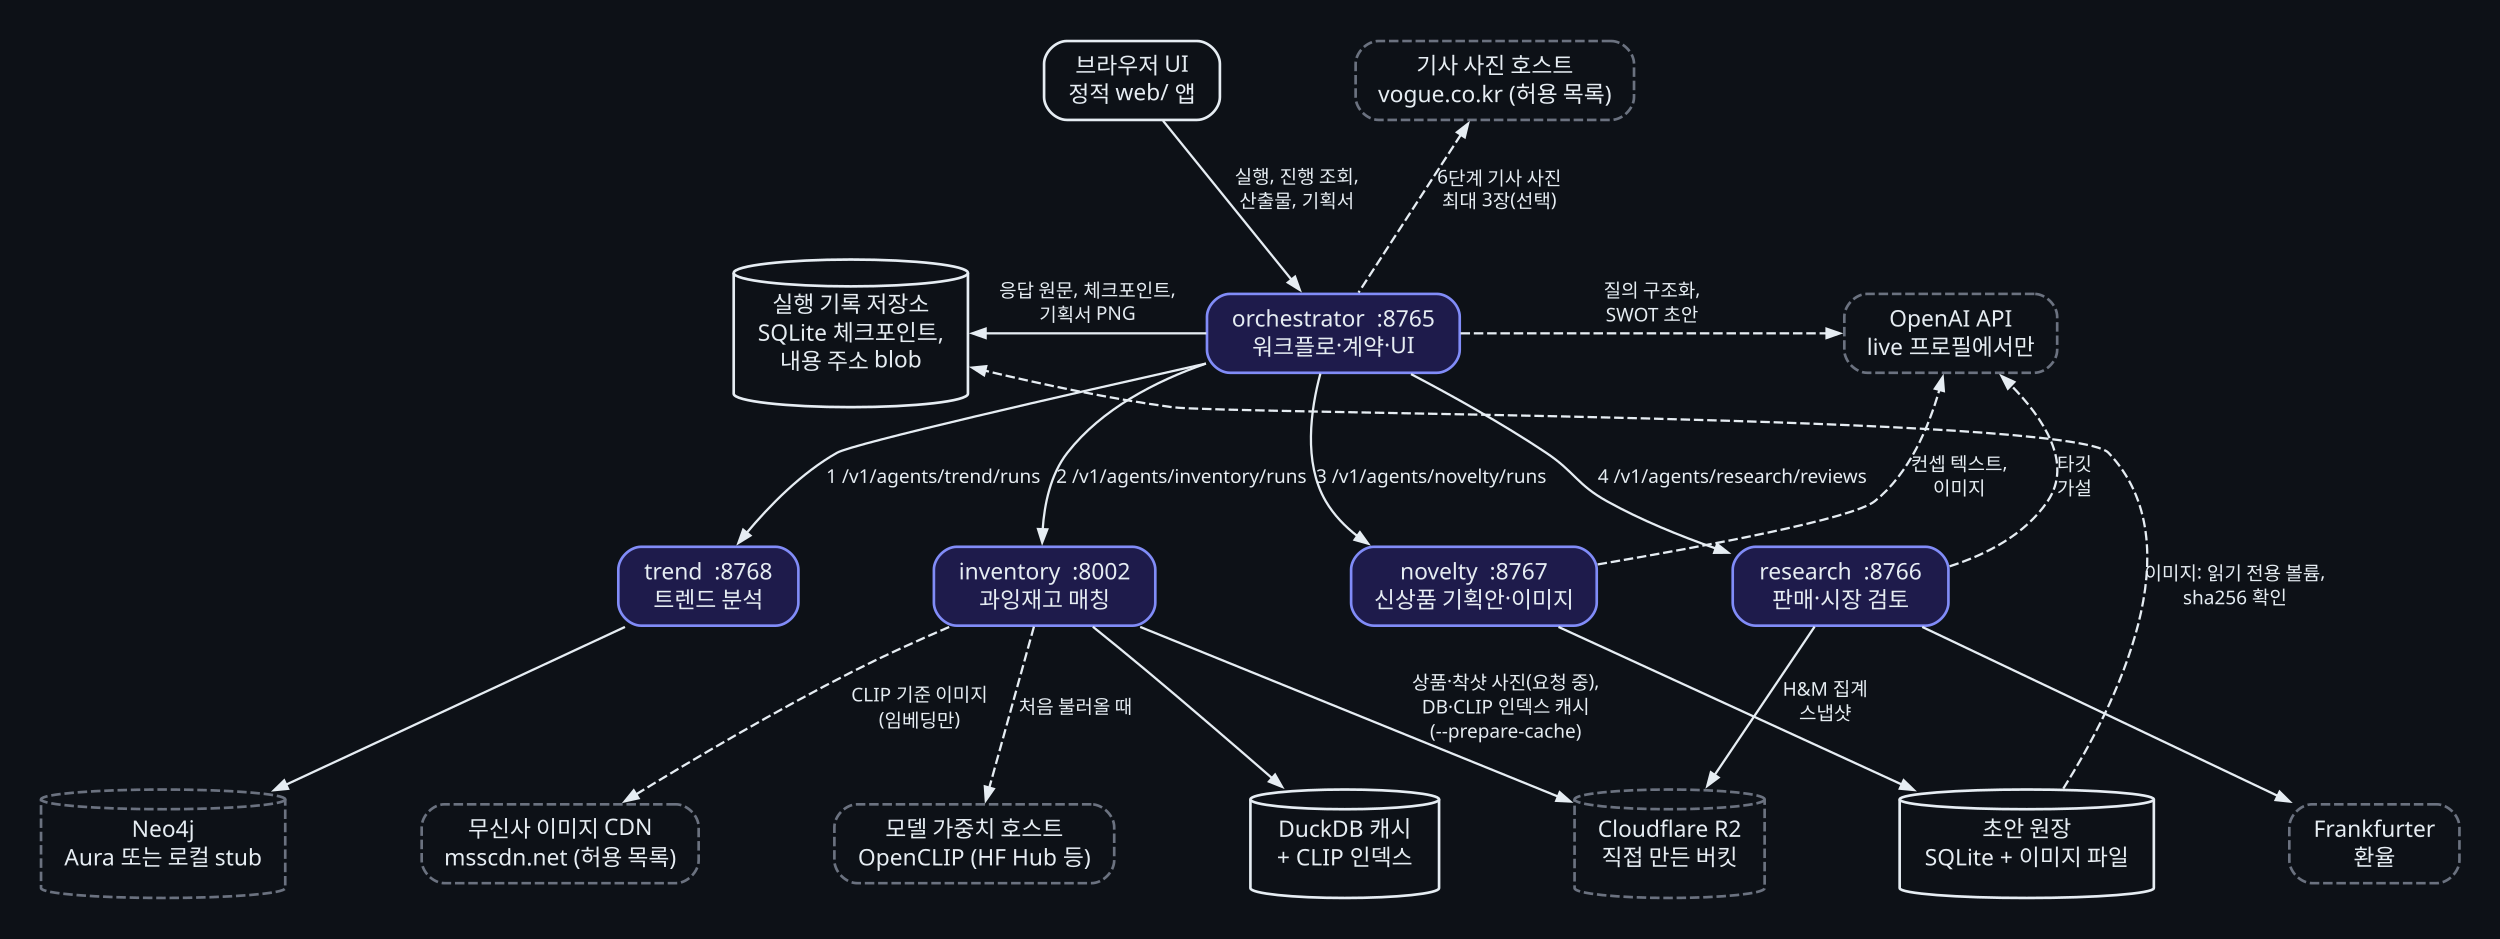
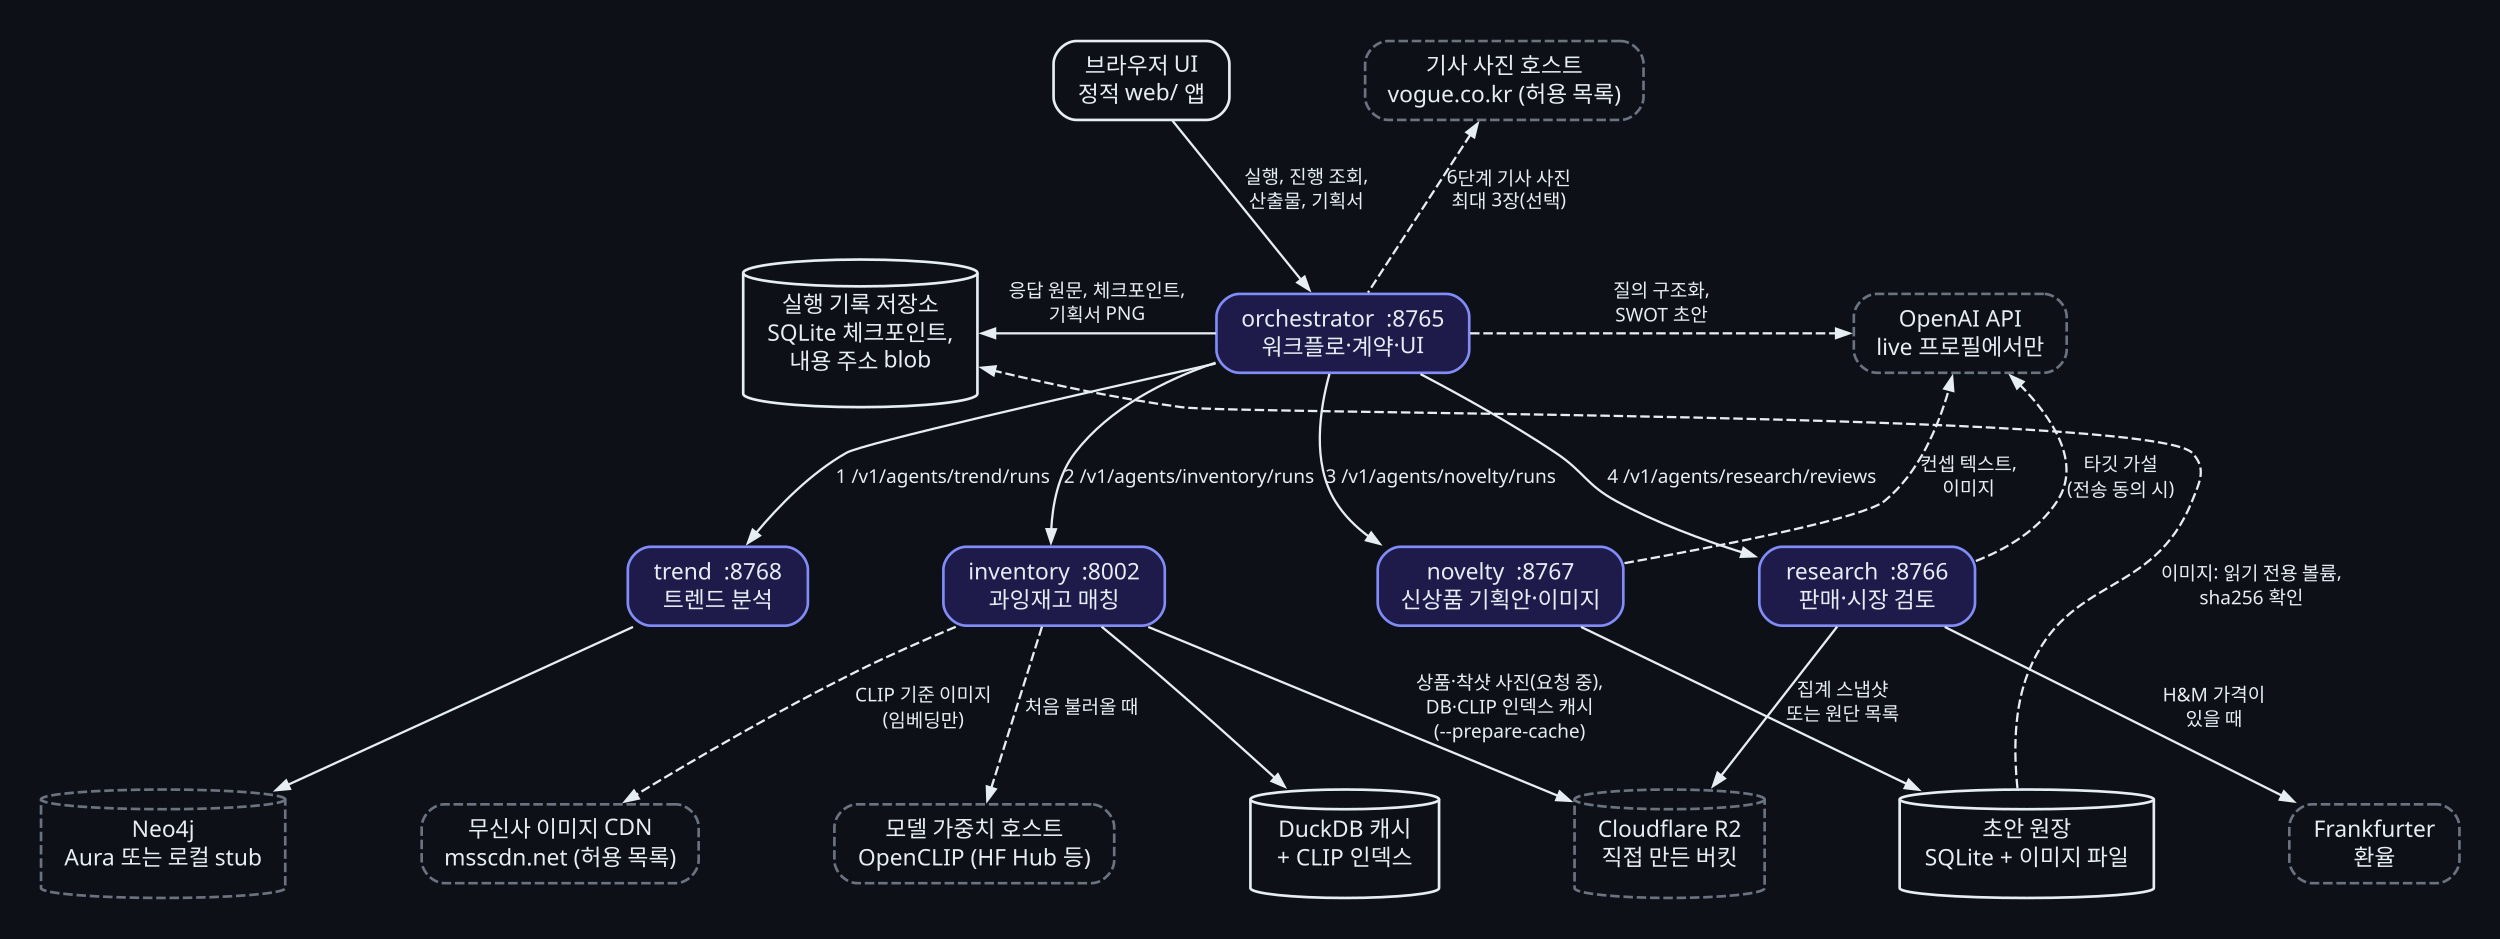
<svg xmlns="http://www.w3.org/2000/svg" width="1316pt" height="494pt" viewBox="0.00 0.00 1316.00 494.00">
  <g id="graph0" class="graph" transform="scale(1 1) rotate(0) translate(21.6 472.69)">
    <polygon fill="#0d1117" stroke="none" points="-21.6,21.6 -21.6,-472.69 1294.65,-472.69 1294.65,21.6 -21.6,21.6" />
    <g id="node1" class="node">
-       <path fill="#1e1b4b" stroke="#818cf8" stroke-width="1.4" d="M734.8,-317.98C734.8,-317.98 625.75,-317.98 625.75,-317.98 619.75,-317.98 613.75,-311.98 613.75,-305.98 613.75,-305.98 613.75,-288.46 613.75,-288.46 613.75,-282.46 619.75,-276.46 625.75,-276.46 625.75,-276.46 734.8,-276.46 734.8,-276.46 740.8,-276.46 746.8,-282.46 746.8,-288.46 746.8,-288.46 746.8,-305.98 746.8,-305.98 746.8,-311.98 740.8,-317.98 734.8,-317.98" />
-       <text xml:space="preserve" text-anchor="middle" x="680.27" y="-300.82" font-family="Pretendard" font-size="12.00" fill="#e6edf3">orchestrator  :8765</text>
-       <text xml:space="preserve" text-anchor="middle" x="680.27" y="-285.82" font-family="Pretendard" font-size="12.00" fill="#e6edf3">워크플로·계약·UI</text>
+       <path fill="#1e1b4b" stroke="#818cf8" stroke-width="1.4" d="M739.8,-317.98C739.8,-317.98 630.75,-317.98 630.75,-317.98 624.75,-317.98 618.75,-311.98 618.75,-305.98 618.75,-305.98 618.75,-288.46 618.75,-288.46 618.75,-282.46 624.75,-276.46 630.75,-276.46 630.75,-276.46 739.8,-276.46 739.8,-276.46 745.8,-276.46 751.8,-282.46 751.8,-288.46 751.8,-288.46 751.8,-305.98 751.8,-305.98 751.8,-311.98 745.8,-317.98 739.8,-317.98" />
+       <text xml:space="preserve" text-anchor="middle" x="685.27" y="-300.82" font-family="Pretendard" font-size="12.00" fill="#e6edf3">orchestrator  :8765</text>
+       <text xml:space="preserve" text-anchor="middle" x="685.27" y="-285.82" font-family="Pretendard" font-size="12.00" fill="#e6edf3">워크플로·계약·UI</text>
    </g>
    <g id="node2" class="node">
-       <path fill="#1e1b4b" stroke="#818cf8" stroke-width="1.4" d="M386.67,-184.86C386.67,-184.86 315.88,-184.86 315.88,-184.86 309.88,-184.86 303.88,-178.86 303.88,-172.86 303.88,-172.86 303.88,-155.34 303.88,-155.34 303.88,-149.34 309.88,-143.34 315.88,-143.34 315.88,-143.34 386.67,-143.34 386.67,-143.34 392.67,-143.34 398.67,-149.34 398.67,-155.34 398.67,-155.34 398.67,-172.86 398.67,-172.86 398.67,-178.86 392.67,-184.86 386.67,-184.86" />
-       <text xml:space="preserve" text-anchor="middle" x="351.27" y="-167.7" font-family="Pretendard" font-size="12.00" fill="#e6edf3">trend  :8768</text>
-       <text xml:space="preserve" text-anchor="middle" x="351.27" y="-152.7" font-family="Pretendard" font-size="12.00" fill="#e6edf3">트렌드 분석</text>
+       <path fill="#1e1b4b" stroke="#818cf8" stroke-width="1.4" d="M391.67,-184.86C391.67,-184.86 320.88,-184.86 320.88,-184.86 314.88,-184.86 308.88,-178.86 308.88,-172.86 308.88,-172.86 308.88,-155.34 308.88,-155.34 308.88,-149.34 314.88,-143.34 320.88,-143.34 320.88,-143.34 391.67,-143.34 391.67,-143.34 397.67,-143.34 403.67,-149.34 403.67,-155.34 403.67,-155.34 403.67,-172.86 403.67,-172.86 403.67,-178.86 397.67,-184.86 391.67,-184.86" />
+       <text xml:space="preserve" text-anchor="middle" x="356.27" y="-167.7" font-family="Pretendard" font-size="12.00" fill="#e6edf3">trend  :8768</text>
+       <text xml:space="preserve" text-anchor="middle" x="356.27" y="-152.7" font-family="Pretendard" font-size="12.00" fill="#e6edf3">트렌드 분석</text>
    </g>
    <g id="edge16" class="edge">
-       <path fill="none" stroke="#e6edf3" stroke-width="1.2" d="M613.23,-281.32C538.71,-264.61 427.6,-239.21 419.02,-234.36 400.36,-223.81 383.48,-206.59 371.24,-191.96" />
-       <polygon fill="#e6edf3" stroke="#e6edf3" stroke-width="1.2" points="373.42,-190.76 367.1,-186.87 369.61,-193.85 373.42,-190.76" />
-       <text xml:space="preserve" text-anchor="middle" x="469.65" y="-218.48" font-family="Pretendard" font-size="10.00" fill="#e6edf3">1 /v1/agents/trend/runs</text>
+       <path fill="none" stroke="#e6edf3" stroke-width="1.2" d="M618.23,-281.32C543.71,-264.61 432.6,-239.21 424.02,-234.36 405.36,-223.81 388.48,-206.59 376.24,-191.96" />
+       <polygon fill="#e6edf3" stroke="#e6edf3" stroke-width="1.2" points="378.42,-190.76 372.1,-186.87 374.61,-193.85 378.42,-190.76" />
+       <text xml:space="preserve" text-anchor="middle" x="474.65" y="-218.48" font-family="Pretendard" font-size="10.00" fill="#e6edf3">1 /v1/agents/trend/runs</text>
    </g>
    <g id="node3" class="node">
-       <path fill="#1e1b4b" stroke="#818cf8" stroke-width="1.4" d="M574.55,-184.86C574.55,-184.86 482,-184.86 482,-184.86 476,-184.86 470,-178.86 470,-172.86 470,-172.86 470,-155.34 470,-155.34 470,-149.34 476,-143.34 482,-143.34 482,-143.34 574.55,-143.34 574.55,-143.34 580.55,-143.34 586.55,-149.34 586.55,-155.34 586.55,-155.34 586.55,-172.86 586.55,-172.86 586.55,-178.86 580.55,-184.86 574.55,-184.86" />
-       <text xml:space="preserve" text-anchor="middle" x="528.27" y="-167.7" font-family="Pretendard" font-size="12.00" fill="#e6edf3">inventory  :8002</text>
-       <text xml:space="preserve" text-anchor="middle" x="528.27" y="-152.7" font-family="Pretendard" font-size="12.00" fill="#e6edf3">과잉재고 매칭</text>
+       <path fill="#1e1b4b" stroke="#818cf8" stroke-width="1.4" d="M579.55,-184.86C579.55,-184.86 487,-184.86 487,-184.86 481,-184.86 475,-178.86 475,-172.86 475,-172.86 475,-155.34 475,-155.34 475,-149.34 481,-143.34 487,-143.34 487,-143.34 579.55,-143.34 579.55,-143.34 585.55,-143.34 591.55,-149.34 591.55,-155.34 591.55,-155.34 591.55,-172.86 591.55,-172.86 591.55,-178.86 585.55,-184.86 579.55,-184.86" />
+       <text xml:space="preserve" text-anchor="middle" x="533.27" y="-167.7" font-family="Pretendard" font-size="12.00" fill="#e6edf3">inventory  :8002</text>
+       <text xml:space="preserve" text-anchor="middle" x="533.27" y="-152.7" font-family="Pretendard" font-size="12.00" fill="#e6edf3">과잉재고 매칭</text>
    </g>
    <g id="edge17" class="edge">
-       <path fill="none" stroke="#e6edf3" stroke-width="1.2" d="M613.16,-281.28C586.65,-272.05 558.27,-257.39 540.27,-234.36 531.4,-223 528.16,-207.38 527.25,-193.84" />
-       <polygon fill="#e6edf3" stroke="#e6edf3" stroke-width="1.2" points="529.7,-194.04 527.01,-187.13 524.81,-194.22 529.7,-194.04" />
-       <text xml:space="preserve" text-anchor="middle" x="600.27" y="-218.48" font-family="Pretendard" font-size="10.00" fill="#e6edf3">2 /v1/agents/inventory/runs</text>
+       <path fill="none" stroke="#e6edf3" stroke-width="1.2" d="M618.26,-281.77C591.32,-272.6 562.41,-257.85 544.27,-234.36 535.49,-222.98 532.47,-207.35 531.76,-193.82" />
+       <polygon fill="#e6edf3" stroke="#e6edf3" stroke-width="1.2" points="534.22,-194.07 531.63,-187.12 529.32,-194.16 534.22,-194.07" />
+       <text xml:space="preserve" text-anchor="middle" x="604.27" y="-218.48" font-family="Pretendard" font-size="10.00" fill="#e6edf3">2 /v1/agents/inventory/runs</text>
    </g>
    <g id="node4" class="node">
-       <path fill="#1e1b4b" stroke="#818cf8" stroke-width="1.4" d="M806.92,-184.86C806.92,-184.86 701.62,-184.86 701.62,-184.86 695.62,-184.86 689.62,-178.86 689.62,-172.86 689.62,-172.86 689.62,-155.34 689.62,-155.34 689.62,-149.34 695.62,-143.34 701.62,-143.34 701.62,-143.34 806.92,-143.34 806.92,-143.34 812.92,-143.34 818.92,-149.34 818.92,-155.34 818.92,-155.34 818.92,-172.86 818.92,-172.86 818.92,-178.86 812.92,-184.86 806.92,-184.86" />
-       <text xml:space="preserve" text-anchor="middle" x="754.27" y="-167.7" font-family="Pretendard" font-size="12.00" fill="#e6edf3">novelty  :8767</text>
-       <text xml:space="preserve" text-anchor="middle" x="754.27" y="-152.7" font-family="Pretendard" font-size="12.00" fill="#e6edf3">신상품 기획안·이미지</text>
+       <path fill="#1e1b4b" stroke="#818cf8" stroke-width="1.4" d="M820.92,-184.86C820.92,-184.86 715.62,-184.86 715.62,-184.86 709.62,-184.86 703.62,-178.86 703.62,-172.86 703.62,-172.86 703.62,-155.34 703.62,-155.34 703.62,-149.34 709.62,-143.34 715.62,-143.34 715.62,-143.34 820.92,-143.34 820.92,-143.34 826.92,-143.34 832.92,-149.34 832.92,-155.34 832.92,-155.34 832.92,-172.86 832.92,-172.86 832.92,-178.86 826.92,-184.86 820.92,-184.86" />
+       <text xml:space="preserve" text-anchor="middle" x="768.27" y="-167.7" font-family="Pretendard" font-size="12.00" fill="#e6edf3">novelty  :8767</text>
+       <text xml:space="preserve" text-anchor="middle" x="768.27" y="-152.7" font-family="Pretendard" font-size="12.00" fill="#e6edf3">신상품 기획안·이미지</text>
    </g>
    <g id="edge18" class="edge">
-       <path fill="none" stroke="#e6edf3" stroke-width="1.2" d="M673.44,-276C668.41,-257.27 664.31,-229.3 676.27,-208.86 680.51,-201.62 686.43,-195.49 693.14,-190.33" />
-       <polygon fill="#e6edf3" stroke="#e6edf3" stroke-width="1.2" points="694.25,-192.53 698.58,-186.51 691.44,-188.52 694.25,-192.53" />
-       <text xml:space="preserve" text-anchor="middle" x="731.77" y="-218.48" font-family="Pretendard" font-size="10.00" fill="#e6edf3">3 /v1/agents/novelty/runs</text>
+       <path fill="none" stroke="#e6edf3" stroke-width="1.2" d="M678.23,-275.87C673.05,-257.05 668.85,-229.02 681.27,-208.86 685.8,-201.52 691.97,-195.37 698.96,-190.22" />
+       <polygon fill="#e6edf3" stroke="#e6edf3" stroke-width="1.2" points="700.21,-192.33 704.68,-186.41 697.49,-188.25 700.21,-192.33" />
+       <text xml:space="preserve" text-anchor="middle" x="736.77" y="-218.48" font-family="Pretendard" font-size="10.00" fill="#e6edf3">3 /v1/agents/novelty/runs</text>
    </g>
    <g id="node5" class="node">
-       <path fill="#1e1b4b" stroke="#818cf8" stroke-width="1.4" d="M992.05,-184.86C992.05,-184.86 902.5,-184.86 902.5,-184.86 896.5,-184.86 890.5,-178.86 890.5,-172.86 890.5,-172.86 890.5,-155.34 890.5,-155.34 890.5,-149.34 896.5,-143.34 902.5,-143.34 902.5,-143.34 992.05,-143.34 992.05,-143.34 998.05,-143.34 1004.05,-149.34 1004.05,-155.34 1004.05,-155.34 1004.05,-172.86 1004.05,-172.86 1004.05,-178.86 998.05,-184.86 992.05,-184.86" />
-       <text xml:space="preserve" text-anchor="middle" x="947.27" y="-167.7" font-family="Pretendard" font-size="12.00" fill="#e6edf3">research  :8766</text>
-       <text xml:space="preserve" text-anchor="middle" x="947.27" y="-152.7" font-family="Pretendard" font-size="12.00" fill="#e6edf3">판매·시장 검토</text>
+       <path fill="#1e1b4b" stroke="#818cf8" stroke-width="1.4" d="M1006.05,-184.86C1006.05,-184.86 916.5,-184.86 916.5,-184.86 910.5,-184.86 904.5,-178.86 904.5,-172.86 904.5,-172.86 904.5,-155.34 904.5,-155.34 904.5,-149.34 910.5,-143.34 916.5,-143.34 916.5,-143.34 1006.05,-143.34 1006.05,-143.34 1012.05,-143.34 1018.05,-149.34 1018.05,-155.34 1018.05,-155.34 1018.05,-172.86 1018.05,-172.86 1018.05,-178.86 1012.05,-184.86 1006.05,-184.86" />
+       <text xml:space="preserve" text-anchor="middle" x="961.27" y="-167.7" font-family="Pretendard" font-size="12.00" fill="#e6edf3">research  :8766</text>
+       <text xml:space="preserve" text-anchor="middle" x="961.27" y="-152.7" font-family="Pretendard" font-size="12.00" fill="#e6edf3">판매·시장 검토</text>
    </g>
    <g id="edge19" class="edge">
-       <path fill="none" stroke="#e6edf3" stroke-width="1.2" d="M721.16,-275.76C742.81,-264.4 769.55,-249.53 792.27,-234.36 807.4,-224.26 808.38,-217.7 824.27,-208.86 842.05,-198.98 862.47,-190.65 881.51,-184" />
-       <polygon fill="#e6edf3" stroke="#e6edf3" stroke-width="1.2" points="882.3,-186.32 888.13,-181.74 880.72,-181.68 882.3,-186.32" />
-       <text xml:space="preserve" text-anchor="middle" x="890.27" y="-218.48" font-family="Pretendard" font-size="10.00" fill="#e6edf3">4 /v1/agents/research/reviews</text>
+       <path fill="none" stroke="#e6edf3" stroke-width="1.2" d="M726.16,-275.76C747.81,-264.4 774.55,-249.53 797.27,-234.36 812.4,-224.26 813.28,-217.52 829.27,-208.86 849.89,-197.69 873.85,-188.7 895.66,-181.84" />
+       <polygon fill="#e6edf3" stroke="#e6edf3" stroke-width="1.2" points="896.19,-184.24 902.17,-179.85 894.76,-179.56 896.19,-184.24" />
+       <text xml:space="preserve" text-anchor="middle" x="895.27" y="-218.48" font-family="Pretendard" font-size="10.00" fill="#e6edf3">4 /v1/agents/research/reviews</text>
    </g>
    <g id="node7" class="node">
-       <path fill="none" stroke="#e6edf3" stroke-width="1.4" d="M487.92,-329.01C487.92,-332.91 460.29,-336.07 426.27,-336.07 392.26,-336.07 364.62,-332.91 364.62,-329.01 364.62,-329.01 364.62,-265.42 364.62,-265.42 364.62,-261.53 392.26,-258.36 426.27,-258.36 460.29,-258.36 487.92,-261.53 487.92,-265.42 487.92,-265.42 487.92,-329.01 487.92,-329.01" />
-       <path fill="none" stroke="#e6edf3" stroke-width="1.4" d="M487.92,-329.01C487.92,-325.11 460.29,-321.94 426.27,-321.94 392.26,-321.94 364.62,-325.11 364.62,-329.01" />
-       <text xml:space="preserve" text-anchor="middle" x="426.27" y="-308.32" font-family="Pretendard" font-size="12.00" fill="#e6edf3">실행 기록 저장소</text>
-       <text xml:space="preserve" text-anchor="middle" x="426.27" y="-293.32" font-family="Pretendard" font-size="12.00" fill="#e6edf3">SQLite 체크포인트,</text>
-       <text xml:space="preserve" text-anchor="middle" x="426.27" y="-278.32" font-family="Pretendard" font-size="12.00" fill="#e6edf3">내용 주소 blob</text>
+       <path fill="none" stroke="#e6edf3" stroke-width="1.4" d="M492.92,-329.01C492.92,-332.91 465.29,-336.07 431.27,-336.07 397.26,-336.07 369.62,-332.91 369.62,-329.01 369.62,-329.01 369.62,-265.42 369.62,-265.42 369.62,-261.53 397.26,-258.36 431.27,-258.36 465.29,-258.36 492.92,-261.53 492.92,-265.42 492.92,-265.42 492.92,-329.01 492.92,-329.01" />
+       <path fill="none" stroke="#e6edf3" stroke-width="1.4" d="M492.92,-329.01C492.92,-325.11 465.29,-321.94 431.27,-321.94 397.26,-321.94 369.62,-325.11 369.62,-329.01" />
+       <text xml:space="preserve" text-anchor="middle" x="431.27" y="-308.32" font-family="Pretendard" font-size="12.00" fill="#e6edf3">실행 기록 저장소</text>
+       <text xml:space="preserve" text-anchor="middle" x="431.27" y="-293.32" font-family="Pretendard" font-size="12.00" fill="#e6edf3">SQLite 체크포인트,</text>
+       <text xml:space="preserve" text-anchor="middle" x="431.27" y="-278.32" font-family="Pretendard" font-size="12.00" fill="#e6edf3">내용 주소 blob</text>
    </g>
    <g id="edge14" class="edge">
-       <path fill="none" stroke="#e6edf3" stroke-width="1.2" d="M613.44,-297.22C577.6,-297.22 533.44,-297.22 497.01,-297.22" />
-       <polygon fill="#e6edf3" stroke="#e6edf3" stroke-width="1.2" points="497.23,-294.77 490.23,-297.22 497.23,-299.67 497.23,-294.77" />
-       <text xml:space="preserve" text-anchor="middle" x="550.84" y="-316.22" font-family="Pretendard" font-size="10.00" fill="#e6edf3">응답 원문, 체크포인트,</text>
-       <text xml:space="preserve" text-anchor="middle" x="550.84" y="-303.47" font-family="Pretendard" font-size="10.00" fill="#e6edf3">기획서 PNG</text>
+       <path fill="none" stroke="#e6edf3" stroke-width="1.2" d="M618.44,-297.22C582.6,-297.22 538.44,-297.22 502.01,-297.22" />
+       <polygon fill="#e6edf3" stroke="#e6edf3" stroke-width="1.2" points="502.23,-294.77 495.23,-297.22 502.23,-299.67 502.23,-294.77" />
+       <text xml:space="preserve" text-anchor="middle" x="555.84" y="-316.22" font-family="Pretendard" font-size="10.00" fill="#e6edf3">응답 원문, 체크포인트,</text>
+       <text xml:space="preserve" text-anchor="middle" x="555.84" y="-303.47" font-family="Pretendard" font-size="10.00" fill="#e6edf3">기획서 PNG</text>
    </g>
    <g id="node13" class="node">
-       <path fill="none" stroke="#6b7280" stroke-width="1.4" stroke-dasharray="5,2" d="M1049.3,-317.98C1049.3,-317.98 961.25,-317.98 961.25,-317.98 955.25,-317.98 949.25,-311.98 949.25,-305.98 949.25,-305.98 949.25,-288.46 949.25,-288.46 949.25,-282.46 955.25,-276.46 961.25,-276.46 961.25,-276.46 1049.3,-276.46 1049.3,-276.46 1055.3,-276.46 1061.3,-282.46 1061.3,-288.46 1061.3,-288.46 1061.3,-305.98 1061.3,-305.98 1061.3,-311.98 1055.3,-317.98 1049.3,-317.98" />
-       <text xml:space="preserve" text-anchor="middle" x="1005.27" y="-300.82" font-family="Pretendard" font-size="12.00" fill="#e6edf3">OpenAI API</text>
-       <text xml:space="preserve" text-anchor="middle" x="1005.27" y="-285.82" font-family="Pretendard" font-size="12.00" fill="#e6edf3">live 프로필에서만</text>
+       <path fill="none" stroke="#6b7280" stroke-width="1.4" stroke-dasharray="5,2" d="M1054.3,-317.98C1054.3,-317.98 966.25,-317.98 966.25,-317.98 960.25,-317.98 954.25,-311.98 954.25,-305.98 954.25,-305.98 954.25,-288.46 954.25,-288.46 954.25,-282.46 960.25,-276.46 966.25,-276.46 966.25,-276.46 1054.3,-276.46 1054.3,-276.46 1060.3,-276.46 1066.3,-282.46 1066.3,-288.46 1066.3,-288.46 1066.3,-305.98 1066.3,-305.98 1066.3,-311.98 1060.3,-317.98 1054.3,-317.98" />
+       <text xml:space="preserve" text-anchor="middle" x="1010.27" y="-300.82" font-family="Pretendard" font-size="12.00" fill="#e6edf3">OpenAI API</text>
+       <text xml:space="preserve" text-anchor="middle" x="1010.27" y="-285.82" font-family="Pretendard" font-size="12.00" fill="#e6edf3">live 프로필에서만</text>
    </g>
    <g id="edge31" class="edge">
-       <path fill="none" stroke="#e6edf3" stroke-width="1.2" stroke-dasharray="5,2" d="M747.22,-297.22C803.66,-297.22 883.96,-297.22 939.94,-297.22" />
-       <polygon fill="#e6edf3" stroke="#e6edf3" stroke-width="1.2" points="939.89,-299.67 946.89,-297.22 939.89,-294.77 939.89,-299.67" />
-       <text xml:space="preserve" text-anchor="middle" x="848.02" y="-316.22" font-family="Pretendard" font-size="10.00" fill="#e6edf3">질의 구조화,</text>
-       <text xml:space="preserve" text-anchor="middle" x="848.02" y="-303.47" font-family="Pretendard" font-size="10.00" fill="#e6edf3">SWOT 초안</text>
+       <path fill="none" stroke="#e6edf3" stroke-width="1.2" stroke-dasharray="5,2" d="M752.22,-297.22C808.66,-297.22 888.96,-297.22 944.94,-297.22" />
+       <polygon fill="#e6edf3" stroke="#e6edf3" stroke-width="1.2" points="944.89,-299.67 951.89,-297.22 944.89,-294.77 944.89,-299.67" />
+       <text xml:space="preserve" text-anchor="middle" x="853.02" y="-316.22" font-family="Pretendard" font-size="10.00" fill="#e6edf3">질의 구조화,</text>
+       <text xml:space="preserve" text-anchor="middle" x="853.02" y="-303.47" font-family="Pretendard" font-size="10.00" fill="#e6edf3">SWOT 초안</text>
    </g>
    <g id="node10" class="node">
      <path fill="none" stroke="#6b7280" stroke-width="1.4" stroke-dasharray="5,2" d="M128.55,-51.9C128.55,-54.76 99.74,-57.09 64.27,-57.09 28.81,-57.09 0,-54.76 0,-51.9 0,-51.9 0,-5.19 0,-5.19 0,-2.33 28.81,0 64.27,0 99.74,0 128.55,-2.33 128.55,-5.19 128.55,-5.19 128.55,-51.9 128.55,-51.9" />
      <path fill="none" stroke="#6b7280" stroke-width="1.4" stroke-dasharray="5,2" d="M128.55,-51.9C128.55,-49.04 99.74,-46.71 64.27,-46.71 28.81,-46.71 0,-49.04 0,-51.9" />
      <text xml:space="preserve" text-anchor="middle" x="64.27" y="-32.15" font-family="Pretendard" font-size="12.00" fill="#e6edf3">Neo4j</text>
      <text xml:space="preserve" text-anchor="middle" x="64.27" y="-17.15" font-family="Pretendard" font-size="12.00" fill="#e6edf3">Aura 또는 로컬 stub</text>
    </g>
    <g id="edge20" class="edge">
-       <path fill="none" stroke="#e6edf3" stroke-width="1.2" d="M307.37,-142.67C259.78,-120.52 183.34,-84.95 128.89,-59.61" />
-       <polygon fill="#e6edf3" stroke="#e6edf3" stroke-width="1.2" points="130.05,-57.45 122.67,-56.72 127.98,-61.89 130.05,-57.45" />
+       <path fill="none" stroke="#e6edf3" stroke-width="1.2" d="M311.61,-142.67C263.19,-120.52 185.42,-84.95 130.02,-59.61" />
+       <polygon fill="#e6edf3" stroke="#e6edf3" stroke-width="1.2" points="131.05,-57.39 123.66,-56.71 129.01,-61.85 131.05,-57.39" />
    </g>
    <g id="node8" class="node">
      <path fill="none" stroke="#e6edf3" stroke-width="1.4" d="M735.92,-51.9C735.92,-54.76 713.67,-57.09 686.27,-57.09 658.88,-57.09 636.62,-54.76 636.62,-51.9 636.62,-51.9 636.62,-5.19 636.62,-5.19 636.62,-2.33 658.88,0 686.27,0 713.67,0 735.92,-2.33 735.92,-5.19 735.92,-5.19 735.92,-51.9 735.92,-51.9" />
      <path fill="none" stroke="#e6edf3" stroke-width="1.4" d="M735.92,-51.9C735.92,-49.04 713.67,-46.71 686.27,-46.71 658.88,-46.71 636.62,-49.04 636.62,-51.9" />
      <text xml:space="preserve" text-anchor="middle" x="686.27" y="-32.15" font-family="Pretendard" font-size="12.00" fill="#e6edf3">DuckDB 캐시</text>
      <text xml:space="preserve" text-anchor="middle" x="686.27" y="-17.15" font-family="Pretendard" font-size="12.00" fill="#e6edf3">+ CLIP 인덱스</text>
    </g>
    <g id="edge21" class="edge">
-       <path fill="none" stroke="#e6edf3" stroke-width="1.2" d="M553.68,-142.78C562.76,-135.45 573.02,-127.08 582.27,-119.34 604.3,-100.91 628.61,-79.96 648.19,-62.93" />
-       <polygon fill="#e6edf3" stroke="#e6edf3" stroke-width="1.2" points="649.59,-64.95 653.26,-58.51 646.38,-61.26 649.59,-64.95" />
+       <path fill="none" stroke="#e6edf3" stroke-width="1.2" d="M558.26,-142.83C567.17,-135.51 577.23,-127.13 586.27,-119.34 607.56,-101.01 630.94,-80.06 649.74,-63.01" />
+       <polygon fill="#e6edf3" stroke="#e6edf3" stroke-width="1.2" points="651.05,-65.13 654.59,-58.61 647.76,-61.5 651.05,-65.13" />
    </g>
    <g id="node11" class="node">
      <path fill="none" stroke="#6b7280" stroke-width="1.4" stroke-dasharray="5,2" d="M907.3,-51.9C907.3,-54.76 884.88,-57.09 857.27,-57.09 829.67,-57.09 807.25,-54.76 807.25,-51.9 807.25,-51.9 807.25,-5.19 807.25,-5.19 807.25,-2.33 829.67,0 857.27,0 884.88,0 907.3,-2.33 907.3,-5.19 907.3,-5.19 907.3,-51.9 907.3,-51.9" />
      <path fill="none" stroke="#6b7280" stroke-width="1.4" stroke-dasharray="5,2" d="M907.3,-51.9C907.3,-49.04 884.88,-46.71 857.27,-46.71 829.67,-46.71 807.25,-49.04 807.25,-51.9" />
      <text xml:space="preserve" text-anchor="middle" x="857.27" y="-32.15" font-family="Pretendard" font-size="12.00" fill="#e6edf3">Cloudflare R2</text>
      <text xml:space="preserve" text-anchor="middle" x="857.27" y="-17.15" font-family="Pretendard" font-size="12.00" fill="#e6edf3">직접 만든 버킷</text>
    </g>
    <g id="edge22" class="edge">
-       <path fill="none" stroke="#e6edf3" stroke-width="1.2" d="M578.6,-142.67C637.9,-118.6 736.25,-78.68 798.85,-53.26" />
-       <polygon fill="#e6edf3" stroke="#e6edf3" stroke-width="1.2" points="799.44,-55.67 805,-50.77 797.59,-51.13 799.44,-55.67" />
-       <text xml:space="preserve" text-anchor="middle" x="770.99" y="-109.84" font-family="Pretendard" font-size="10.00" fill="#e6edf3">상품·착샷 사진(요청 중),</text>
-       <text xml:space="preserve" text-anchor="middle" x="770.99" y="-97.09" font-family="Pretendard" font-size="10.00" fill="#e6edf3">DB·CLIP 인덱스 캐시</text>
-       <text xml:space="preserve" text-anchor="middle" x="770.99" y="-84.34" font-family="Pretendard" font-size="10.00" fill="#e6edf3">(--prepare-cache)</text>
+       <path fill="none" stroke="#e6edf3" stroke-width="1.2" d="M582.84,-142.67C640.86,-118.75 736.85,-79.19 798.55,-53.75" />
+       <polygon fill="#e6edf3" stroke="#e6edf3" stroke-width="1.2" points="799.43,-56.04 804.97,-51.1 797.57,-51.51 799.43,-56.04" />
+       <text xml:space="preserve" text-anchor="middle" x="773.05" y="-109.84" font-family="Pretendard" font-size="10.00" fill="#e6edf3">상품·착샷 사진(요청 중),</text>
+       <text xml:space="preserve" text-anchor="middle" x="773.05" y="-97.09" font-family="Pretendard" font-size="10.00" fill="#e6edf3">DB·CLIP 인덱스 캐시</text>
+       <text xml:space="preserve" text-anchor="middle" x="773.05" y="-84.34" font-family="Pretendard" font-size="10.00" fill="#e6edf3">(--prepare-cache)</text>
    </g>
    <g id="node15" class="node">
      <path fill="none" stroke="#6b7280" stroke-width="1.4" stroke-dasharray="5,2" d="M334.17,-49.3C334.17,-49.3 212.37,-49.3 212.37,-49.3 206.37,-49.3 200.37,-43.3 200.37,-37.3 200.37,-37.3 200.37,-19.78 200.37,-19.78 200.37,-13.78 206.37,-7.79 212.37,-7.79 212.37,-7.79 334.17,-7.79 334.17,-7.79 340.17,-7.79 346.17,-13.79 346.17,-19.79 346.17,-19.79 346.17,-37.3 346.17,-37.3 346.17,-43.3 340.17,-49.3 334.17,-49.3" />
      <text xml:space="preserve" text-anchor="middle" x="273.27" y="-32.15" font-family="Pretendard" font-size="12.00" fill="#e6edf3">무신사 이미지 CDN</text>
      <text xml:space="preserve" text-anchor="middle" x="273.27" y="-17.15" font-family="Pretendard" font-size="12.00" fill="#e6edf3">msscdn.net (허용 목록)</text>
    </g>
    <g id="edge23" class="edge">
-       <path fill="none" stroke="#e6edf3" stroke-width="1.2" stroke-dasharray="5,2" d="M478.03,-142.65C461.73,-135.66 443.69,-127.52 427.52,-119.34 387.6,-99.13 343.63,-73.15 312.88,-54.33" />
-       <polygon fill="#e6edf3" stroke="#e6edf3" stroke-width="1.2" points="314.55,-52.48 307.3,-50.9 311.98,-56.66 314.55,-52.48" />
-       <text xml:space="preserve" text-anchor="middle" x="462.4" y="-103.47" font-family="Pretendard" font-size="10.00" fill="#e6edf3">CLIP 기준 이미지</text>
-       <text xml:space="preserve" text-anchor="middle" x="462.4" y="-90.72" font-family="Pretendard" font-size="10.00" fill="#e6edf3">(임베딩만)</text>
+       <path fill="none" stroke="#e6edf3" stroke-width="1.2" stroke-dasharray="5,2" d="M481.53,-142.74C464.74,-135.74 446.16,-127.59 429.52,-119.34 388.91,-99.2 344.22,-73.1 313.08,-54.23" />
+       <polygon fill="#e6edf3" stroke="#e6edf3" stroke-width="1.2" points="314.66,-52.32 307.41,-50.78 312.12,-56.51 314.66,-52.32" />
+       <text xml:space="preserve" text-anchor="middle" x="464.4" y="-103.47" font-family="Pretendard" font-size="10.00" fill="#e6edf3">CLIP 기준 이미지</text>
+       <text xml:space="preserve" text-anchor="middle" x="464.4" y="-90.72" font-family="Pretendard" font-size="10.00" fill="#e6edf3">(임베딩만)</text>
    </g>
    <g id="node16" class="node">
      <path fill="none" stroke="#6b7280" stroke-width="1.4" stroke-dasharray="5,2" d="M552.92,-49.3C552.92,-49.3 429.62,-49.3 429.62,-49.3 423.62,-49.3 417.62,-43.3 417.62,-37.3 417.62,-37.3 417.62,-19.78 417.62,-19.78 417.62,-13.78 423.62,-7.79 429.62,-7.79 429.62,-7.79 552.92,-7.79 552.92,-7.79 558.92,-7.79 564.92,-13.79 564.92,-19.79 564.92,-19.79 564.92,-37.3 564.92,-37.3 564.92,-43.3 558.92,-49.3 552.92,-49.3" />
      <text xml:space="preserve" text-anchor="middle" x="491.27" y="-32.15" font-family="Pretendard" font-size="12.00" fill="#e6edf3">모델 가중치 호스트</text>
      <text xml:space="preserve" text-anchor="middle" x="491.27" y="-17.15" font-family="Pretendard" font-size="12.00" fill="#e6edf3">OpenCLIP (HF Hub 등)</text>
    </g>
    <g id="edge24" class="edge">
-       <path fill="none" stroke="#e6edf3" stroke-width="1.2" stroke-dasharray="5,2" d="M522.66,-142.82C516.37,-120.13 506.15,-83.24 499.09,-57.75" />
-       <polygon fill="#e6edf3" stroke="#e6edf3" stroke-width="1.2" points="501.54,-57.42 497.31,-51.33 496.82,-58.73 501.54,-57.42" />
-       <text xml:space="preserve" text-anchor="middle" x="544.5" y="-97.09" font-family="Pretendard" font-size="10.00" fill="#e6edf3">처음 불러올 때</text>
+       <path fill="none" stroke="#e6edf3" stroke-width="1.2" stroke-dasharray="5,2" d="M526.9,-142.82C519.76,-120.13 508.16,-83.24 500.15,-57.75" />
+       <polygon fill="#e6edf3" stroke="#e6edf3" stroke-width="1.2" points="502.56,-57.26 498.12,-51.32 497.88,-58.73 502.56,-57.26" />
+       <text xml:space="preserve" text-anchor="middle" x="547.74" y="-97.09" font-family="Pretendard" font-size="10.00" fill="#e6edf3">처음 불러올 때</text>
    </g>
    <g id="node9" class="node">
      <path fill="none" stroke="#e6edf3" stroke-width="1.4" d="M1112.18,-51.9C1112.18,-54.76 1082.19,-57.09 1045.28,-57.09 1008.36,-57.09 978.38,-54.76 978.38,-51.9 978.38,-51.9 978.38,-5.19 978.38,-5.19 978.38,-2.33 1008.36,0 1045.28,0 1082.19,0 1112.18,-2.33 1112.18,-5.19 1112.18,-5.19 1112.18,-51.9 1112.18,-51.9" />
      <path fill="none" stroke="#e6edf3" stroke-width="1.4" d="M1112.18,-51.9C1112.18,-49.04 1082.19,-46.71 1045.28,-46.71 1008.36,-46.71 978.38,-49.04 978.38,-51.9" />
      <text xml:space="preserve" text-anchor="middle" x="1045.28" y="-32.15" font-family="Pretendard" font-size="12.00" fill="#e6edf3">초안 원장</text>
      <text xml:space="preserve" text-anchor="middle" x="1045.28" y="-17.15" font-family="Pretendard" font-size="12.00" fill="#e6edf3">SQLite + 이미지 파일</text>
    </g>
    <g id="edge25" class="edge">
-       <path fill="none" stroke="#e6edf3" stroke-width="1.2" d="M798.79,-142.67C846.97,-120.56 924.3,-85.07 979.5,-59.73" />
-       <polygon fill="#e6edf3" stroke="#e6edf3" stroke-width="1.2" points="980.48,-61.98 985.82,-56.83 978.44,-57.52 980.48,-61.98" />
+       <path fill="none" stroke="#e6edf3" stroke-width="1.2" d="M810.65,-142.67C856.34,-120.64 929.59,-85.32 982.09,-60.01" />
+       <polygon fill="#e6edf3" stroke="#e6edf3" stroke-width="1.2" points="983.13,-62.23 988.37,-56.98 981,-57.82 983.13,-62.23" />
    </g>
    <g id="edge26" class="edge">
-       <path fill="none" stroke="#e6edf3" stroke-width="1.2" stroke-dasharray="5,2" d="M819.38,-175.57C877.03,-185.32 953.79,-199.71 965.27,-208.86 983.49,-223.38 993.73,-248.04 999.28,-267.47" />
-       <polygon fill="#e6edf3" stroke="#e6edf3" stroke-width="1.2" points="996.91,-268.07 1001.05,-274.21 1001.65,-266.82 996.91,-268.07" />
-       <text xml:space="preserve" text-anchor="middle" x="1009.72" y="-224.86" font-family="Pretendard" font-size="10.00" fill="#e6edf3">컨셉 텍스트,</text>
-       <text xml:space="preserve" text-anchor="middle" x="1009.72" y="-212.11" font-family="Pretendard" font-size="10.00" fill="#e6edf3">이미지</text>
+       <path fill="none" stroke="#e6edf3" stroke-width="1.2" stroke-dasharray="5,2" d="M833.53,-176.23C888.37,-186.08 959.49,-200.19 970.27,-208.86 988.42,-223.46 998.67,-248.11 1004.24,-267.52" />
+       <polygon fill="#e6edf3" stroke="#e6edf3" stroke-width="1.2" points="1001.86,-268.11 1006.02,-274.25 1006.6,-266.86 1001.86,-268.11" />
+       <text xml:space="preserve" text-anchor="middle" x="1014.67" y="-224.86" font-family="Pretendard" font-size="10.00" fill="#e6edf3">컨셉 텍스트,</text>
+       <text xml:space="preserve" text-anchor="middle" x="1014.67" y="-212.11" font-family="Pretendard" font-size="10.00" fill="#e6edf3">이미지</text>
    </g>
    <g id="edge29" class="edge">
-       <path fill="none" stroke="#e6edf3" stroke-width="1.2" d="M933.61,-142.82C919.64,-122.09 897.69,-89.51 880.9,-64.61" />
-       <polygon fill="#e6edf3" stroke="#e6edf3" stroke-width="1.2" points="883.05,-63.41 877.11,-58.98 878.99,-66.15 883.05,-63.41" />
-       <text xml:space="preserve" text-anchor="middle" x="939.19" y="-106.46" font-family="Pretendard" font-size="10.00" fill="#e6edf3">H&amp;M 집계</text>
-       <text xml:space="preserve" text-anchor="middle" x="939.19" y="-93.71" font-family="Pretendard" font-size="10.00" fill="#e6edf3">스냅샷</text>
+       <path fill="none" stroke="#e6edf3" stroke-width="1.2" d="M945.48,-142.82C929.27,-122.01 903.76,-89.23 884.33,-64.28" />
+       <polygon fill="#e6edf3" stroke="#e6edf3" stroke-width="1.2" points="886.37,-62.92 880.14,-58.9 882.51,-65.93 886.37,-62.92" />
+       <text xml:space="preserve" text-anchor="middle" x="948.33" y="-106.17" font-family="Pretendard" font-size="10.00" fill="#e6edf3">집계 스냅샷</text>
+       <text xml:space="preserve" text-anchor="middle" x="948.33" y="-93.42" font-family="Pretendard" font-size="10.00" fill="#e6edf3">또는 원단 목록</text>
    </g>
    <g id="node12" class="node">
      <path fill="none" stroke="#6b7280" stroke-width="1.4" stroke-dasharray="5,2" d="M1261.05,-49.3C1261.05,-49.3 1195.5,-49.3 1195.5,-49.3 1189.5,-49.3 1183.5,-43.3 1183.5,-37.3 1183.5,-37.3 1183.5,-19.78 1183.5,-19.78 1183.5,-13.78 1189.5,-7.79 1195.5,-7.79 1195.5,-7.79 1261.05,-7.79 1261.05,-7.79 1267.05,-7.79 1273.05,-13.79 1273.05,-19.79 1273.05,-19.79 1273.05,-37.3 1273.05,-37.3 1273.05,-43.3 1267.05,-49.3 1261.05,-49.3" />
      <text xml:space="preserve" text-anchor="middle" x="1228.28" y="-32.15" font-family="Pretendard" font-size="12.00" fill="#e6edf3">Frankfurter</text>
      <text xml:space="preserve" text-anchor="middle" x="1228.28" y="-17.15" font-family="Pretendard" font-size="12.00" fill="#e6edf3">환율</text>
    </g>
    <g id="edge28" class="edge">
-       <path fill="none" stroke="#e6edf3" stroke-width="1.2" d="M990.26,-142.67C1040.67,-118.71 1124.12,-79.05 1177.63,-53.62" />
-       <polygon fill="#e6edf3" stroke="#e6edf3" stroke-width="1.2" points="1178.39,-55.97 1183.66,-50.75 1176.28,-51.54 1178.39,-55.97" />
+       <path fill="none" stroke="#e6edf3" stroke-width="1.2" d="M1002.12,-142.67C1049.92,-118.76 1128.99,-79.21 1179.84,-53.77" />
+       <polygon fill="#e6edf3" stroke="#e6edf3" stroke-width="1.2" points="1180.65,-56.11 1185.81,-50.78 1178.46,-51.73 1180.65,-56.11" />
+       <text xml:space="preserve" text-anchor="middle" x="1143.81" y="-103.47" font-family="Pretendard" font-size="10.00" fill="#e6edf3">H&amp;M 가격이</text>
+       <text xml:space="preserve" text-anchor="middle" x="1143.81" y="-90.72" font-family="Pretendard" font-size="10.00" fill="#e6edf3">있을 때</text>
    </g>
    <g id="edge27" class="edge">
-       <path fill="none" stroke="#e6edf3" stroke-width="1.2" stroke-dasharray="5,2" d="M1004.65,-174.57C1024.37,-180.88 1044.45,-191.38 1056.28,-208.86 1069.8,-228.86 1054.09,-252.57 1036.65,-270.24" />
-       <polygon fill="#e6edf3" stroke="#e6edf3" stroke-width="1.2" points="1035.34,-268.09 1032.01,-274.72 1038.75,-271.61 1035.34,-268.09" />
-       <text xml:space="preserve" text-anchor="middle" x="1070.38" y="-224.86" font-family="Pretendard" font-size="10.00" fill="#e6edf3">타깃</text>
-       <text xml:space="preserve" text-anchor="middle" x="1070.38" y="-212.11" font-family="Pretendard" font-size="10.00" fill="#e6edf3">가설</text>
+       <path fill="none" stroke="#e6edf3" stroke-width="1.2" stroke-dasharray="5,2" d="M1018.49,-177.38C1035.11,-183.88 1051.42,-193.79 1061.28,-208.86 1074.49,-229.06 1058.81,-252.76 1041.45,-270.37" />
+       <polygon fill="#e6edf3" stroke="#e6edf3" stroke-width="1.2" points="1040.17,-268.2 1036.85,-274.83 1043.58,-271.72 1040.17,-268.2" />
+       <text xml:space="preserve" text-anchor="middle" x="1094.7" y="-224.86" font-family="Pretendard" font-size="10.00" fill="#e6edf3">타깃 가설</text>
+       <text xml:space="preserve" text-anchor="middle" x="1094.7" y="-212.11" font-family="Pretendard" font-size="10.00" fill="#e6edf3">(전송 동의 시)</text>
    </g>
    <g id="node6" class="node">
-       <path fill="none" stroke="#e6edf3" stroke-width="1.4" d="M608.55,-451.09C608.55,-451.09 540,-451.09 540,-451.09 534,-451.09 528,-445.09 528,-439.09 528,-439.09 528,-421.57 528,-421.57 528,-415.57 534,-409.57 540,-409.57 540,-409.57 608.55,-409.57 608.55,-409.57 614.55,-409.57 620.55,-415.57 620.55,-421.57 620.55,-421.57 620.55,-439.09 620.55,-439.09 620.55,-445.09 614.55,-451.09 608.55,-451.09" />
-       <text xml:space="preserve" text-anchor="middle" x="574.27" y="-433.93" font-family="Pretendard" font-size="12.00" fill="#e6edf3">브라우저 UI</text>
-       <text xml:space="preserve" text-anchor="middle" x="574.27" y="-418.93" font-family="Pretendard" font-size="12.00" fill="#e6edf3">정적 web/ 앱</text>
+       <path fill="none" stroke="#e6edf3" stroke-width="1.4" d="M613.55,-451.09C613.55,-451.09 545,-451.09 545,-451.09 539,-451.09 533,-445.09 533,-439.09 533,-439.09 533,-421.57 533,-421.57 533,-415.57 539,-409.57 545,-409.57 545,-409.57 613.55,-409.57 613.55,-409.57 619.55,-409.57 625.55,-415.57 625.55,-421.57 625.55,-421.57 625.55,-439.09 625.55,-439.09 625.55,-445.09 619.55,-451.09 613.55,-451.09" />
+       <text xml:space="preserve" text-anchor="middle" x="579.27" y="-433.93" font-family="Pretendard" font-size="12.00" fill="#e6edf3">브라우저 UI</text>
+       <text xml:space="preserve" text-anchor="middle" x="579.27" y="-418.93" font-family="Pretendard" font-size="12.00" fill="#e6edf3">정적 web/ 앱</text>
    </g>
    <g id="edge13" class="edge">
-       <path fill="none" stroke="#e6edf3" stroke-width="1.2" d="M590.61,-409.14C608.76,-386.68 638.17,-350.3 658.33,-325.36" />
-       <polygon fill="#e6edf3" stroke="#e6edf3" stroke-width="1.2" points="660.11,-327.05 662.61,-320.07 656.3,-323.97 660.11,-327.05" />
-       <text xml:space="preserve" text-anchor="middle" x="659.9" y="-376.07" font-family="Pretendard" font-size="10.00" fill="#e6edf3"> 실행, 진행 조회,</text>
-       <text xml:space="preserve" text-anchor="middle" x="659.9" y="-363.32" font-family="Pretendard" font-size="10.00" fill="#e6edf3"> 산출물, 기획서</text>
+       <path fill="none" stroke="#e6edf3" stroke-width="1.2" d="M595.61,-409.14C613.76,-386.68 643.17,-350.3 663.33,-325.36" />
+       <polygon fill="#e6edf3" stroke="#e6edf3" stroke-width="1.2" points="665.11,-327.05 667.61,-320.07 661.3,-323.97 665.11,-327.05" />
+       <text xml:space="preserve" text-anchor="middle" x="664.9" y="-376.07" font-family="Pretendard" font-size="10.00" fill="#e6edf3"> 실행, 진행 조회,</text>
+       <text xml:space="preserve" text-anchor="middle" x="664.9" y="-363.32" font-family="Pretendard" font-size="10.00" fill="#e6edf3"> 산출물, 기획서</text>
    </g>
    <g id="node14" class="node">
-       <path fill="none" stroke="#6b7280" stroke-width="1.4" stroke-dasharray="5,2" d="M826.55,-451.09C826.55,-451.09 704,-451.09 704,-451.09 698,-451.09 692,-445.09 692,-439.09 692,-439.09 692,-421.57 692,-421.57 692,-415.57 698,-409.57 704,-409.57 704,-409.57 826.55,-409.57 826.55,-409.57 832.55,-409.57 838.55,-415.57 838.55,-421.57 838.55,-421.57 838.55,-439.09 838.55,-439.09 838.55,-445.09 832.55,-451.09 826.55,-451.09" />
-       <text xml:space="preserve" text-anchor="middle" x="765.27" y="-433.93" font-family="Pretendard" font-size="12.00" fill="#e6edf3">기사 사진 호스트</text>
-       <text xml:space="preserve" text-anchor="middle" x="765.27" y="-418.93" font-family="Pretendard" font-size="12.00" fill="#e6edf3">vogue.co.kr (허용 목록)</text>
+       <path fill="none" stroke="#6b7280" stroke-width="1.4" stroke-dasharray="5,2" d="M831.55,-451.09C831.55,-451.09 709,-451.09 709,-451.09 703,-451.09 697,-445.09 697,-439.09 697,-439.09 697,-421.57 697,-421.57 697,-415.57 703,-409.57 709,-409.57 709,-409.57 831.55,-409.57 831.55,-409.57 837.55,-409.57 843.55,-415.57 843.55,-421.57 843.55,-421.57 843.55,-439.09 843.55,-439.09 843.55,-445.09 837.55,-451.09 831.55,-451.09" />
+       <text xml:space="preserve" text-anchor="middle" x="770.27" y="-433.93" font-family="Pretendard" font-size="12.00" fill="#e6edf3">기사 사진 호스트</text>
+       <text xml:space="preserve" text-anchor="middle" x="770.27" y="-418.93" font-family="Pretendard" font-size="12.00" fill="#e6edf3">vogue.co.kr (허용 목록)</text>
    </g>
    <g id="edge30" class="edge">
-       <path fill="none" stroke="#e6edf3" stroke-width="1.2" stroke-dasharray="5,2" d="M1064.51,-57.55C1092,-101.32 1134.38,-185.95 1088.28,-234.36 1069.36,-254.22 622.45,-254.68 595.27,-258.36 562.59,-262.78 526.89,-270.37 496.76,-277.59" />
-       <polygon fill="#e6edf3" stroke="#e6edf3" stroke-width="1.2" points="496.4,-275.15 490.18,-279.18 497.56,-279.92 496.4,-275.15" />
-       <text xml:space="preserve" text-anchor="middle" x="1154.86" y="-167.35" font-family="Pretendard" font-size="10.00" fill="#e6edf3">이미지: 읽기 전용 볼륨,</text>
-       <text xml:space="preserve" text-anchor="middle" x="1154.86" y="-154.6" font-family="Pretendard" font-size="10.00" fill="#e6edf3">sha256 확인</text>
+       <path fill="none" stroke="#e6edf3" stroke-width="1.2" stroke-dasharray="5,2" d="M1040.39,-57.71C1038.47,-75.95 1038.31,-99.86 1046.28,-119.34 1067.16,-170.41 1111.67,-157.68 1132.28,-208.86 1136.51,-219.37 1140.11,-226.17 1132.28,-234.36 1111.83,-255.75 629.6,-254.44 600.27,-258.36 567.58,-262.72 531.88,-270.3 501.75,-277.53" />
+       <polygon fill="#e6edf3" stroke="#e6edf3" stroke-width="1.2" points="501.39,-275.1 495.17,-279.13 502.55,-279.86 501.39,-275.1" />
+       <text xml:space="preserve" text-anchor="middle" x="1163.55" y="-167.35" font-family="Pretendard" font-size="10.00" fill="#e6edf3">이미지: 읽기 전용 볼륨,</text>
+       <text xml:space="preserve" text-anchor="middle" x="1163.55" y="-154.6" font-family="Pretendard" font-size="10.00" fill="#e6edf3">sha256 확인</text>
    </g>
    <g id="edge15" class="edge">
-       <path fill="none" stroke="#e6edf3" stroke-width="1.2" stroke-dasharray="5,2" d="M747.43,-401.81C731.34,-376.98 708.02,-341.02 693.52,-318.66" />
-       <polygon fill="#e6edf3" stroke="#e6edf3" stroke-width="1.2" points="745.33,-403.07 751.19,-407.61 749.44,-400.4 745.33,-403.07" />
-       <text xml:space="preserve" text-anchor="middle" x="767.61" y="-376.07" font-family="Pretendard" font-size="10.00" fill="#e6edf3">6단계 기사 사진</text>
-       <text xml:space="preserve" text-anchor="middle" x="767.61" y="-363.32" font-family="Pretendard" font-size="10.00" fill="#e6edf3">최대 3장(선택)</text>
+       <path fill="none" stroke="#e6edf3" stroke-width="1.2" stroke-dasharray="5,2" d="M752.43,-401.81C736.34,-376.98 713.02,-341.02 698.52,-318.66" />
+       <polygon fill="#e6edf3" stroke="#e6edf3" stroke-width="1.2" points="750.33,-403.07 756.19,-407.61 754.44,-400.4 750.33,-403.07" />
+       <text xml:space="preserve" text-anchor="middle" x="772.61" y="-376.07" font-family="Pretendard" font-size="10.00" fill="#e6edf3">6단계 기사 사진</text>
+       <text xml:space="preserve" text-anchor="middle" x="772.61" y="-363.32" font-family="Pretendard" font-size="10.00" fill="#e6edf3">최대 3장(선택)</text>
    </g>
  </g>
</svg>
